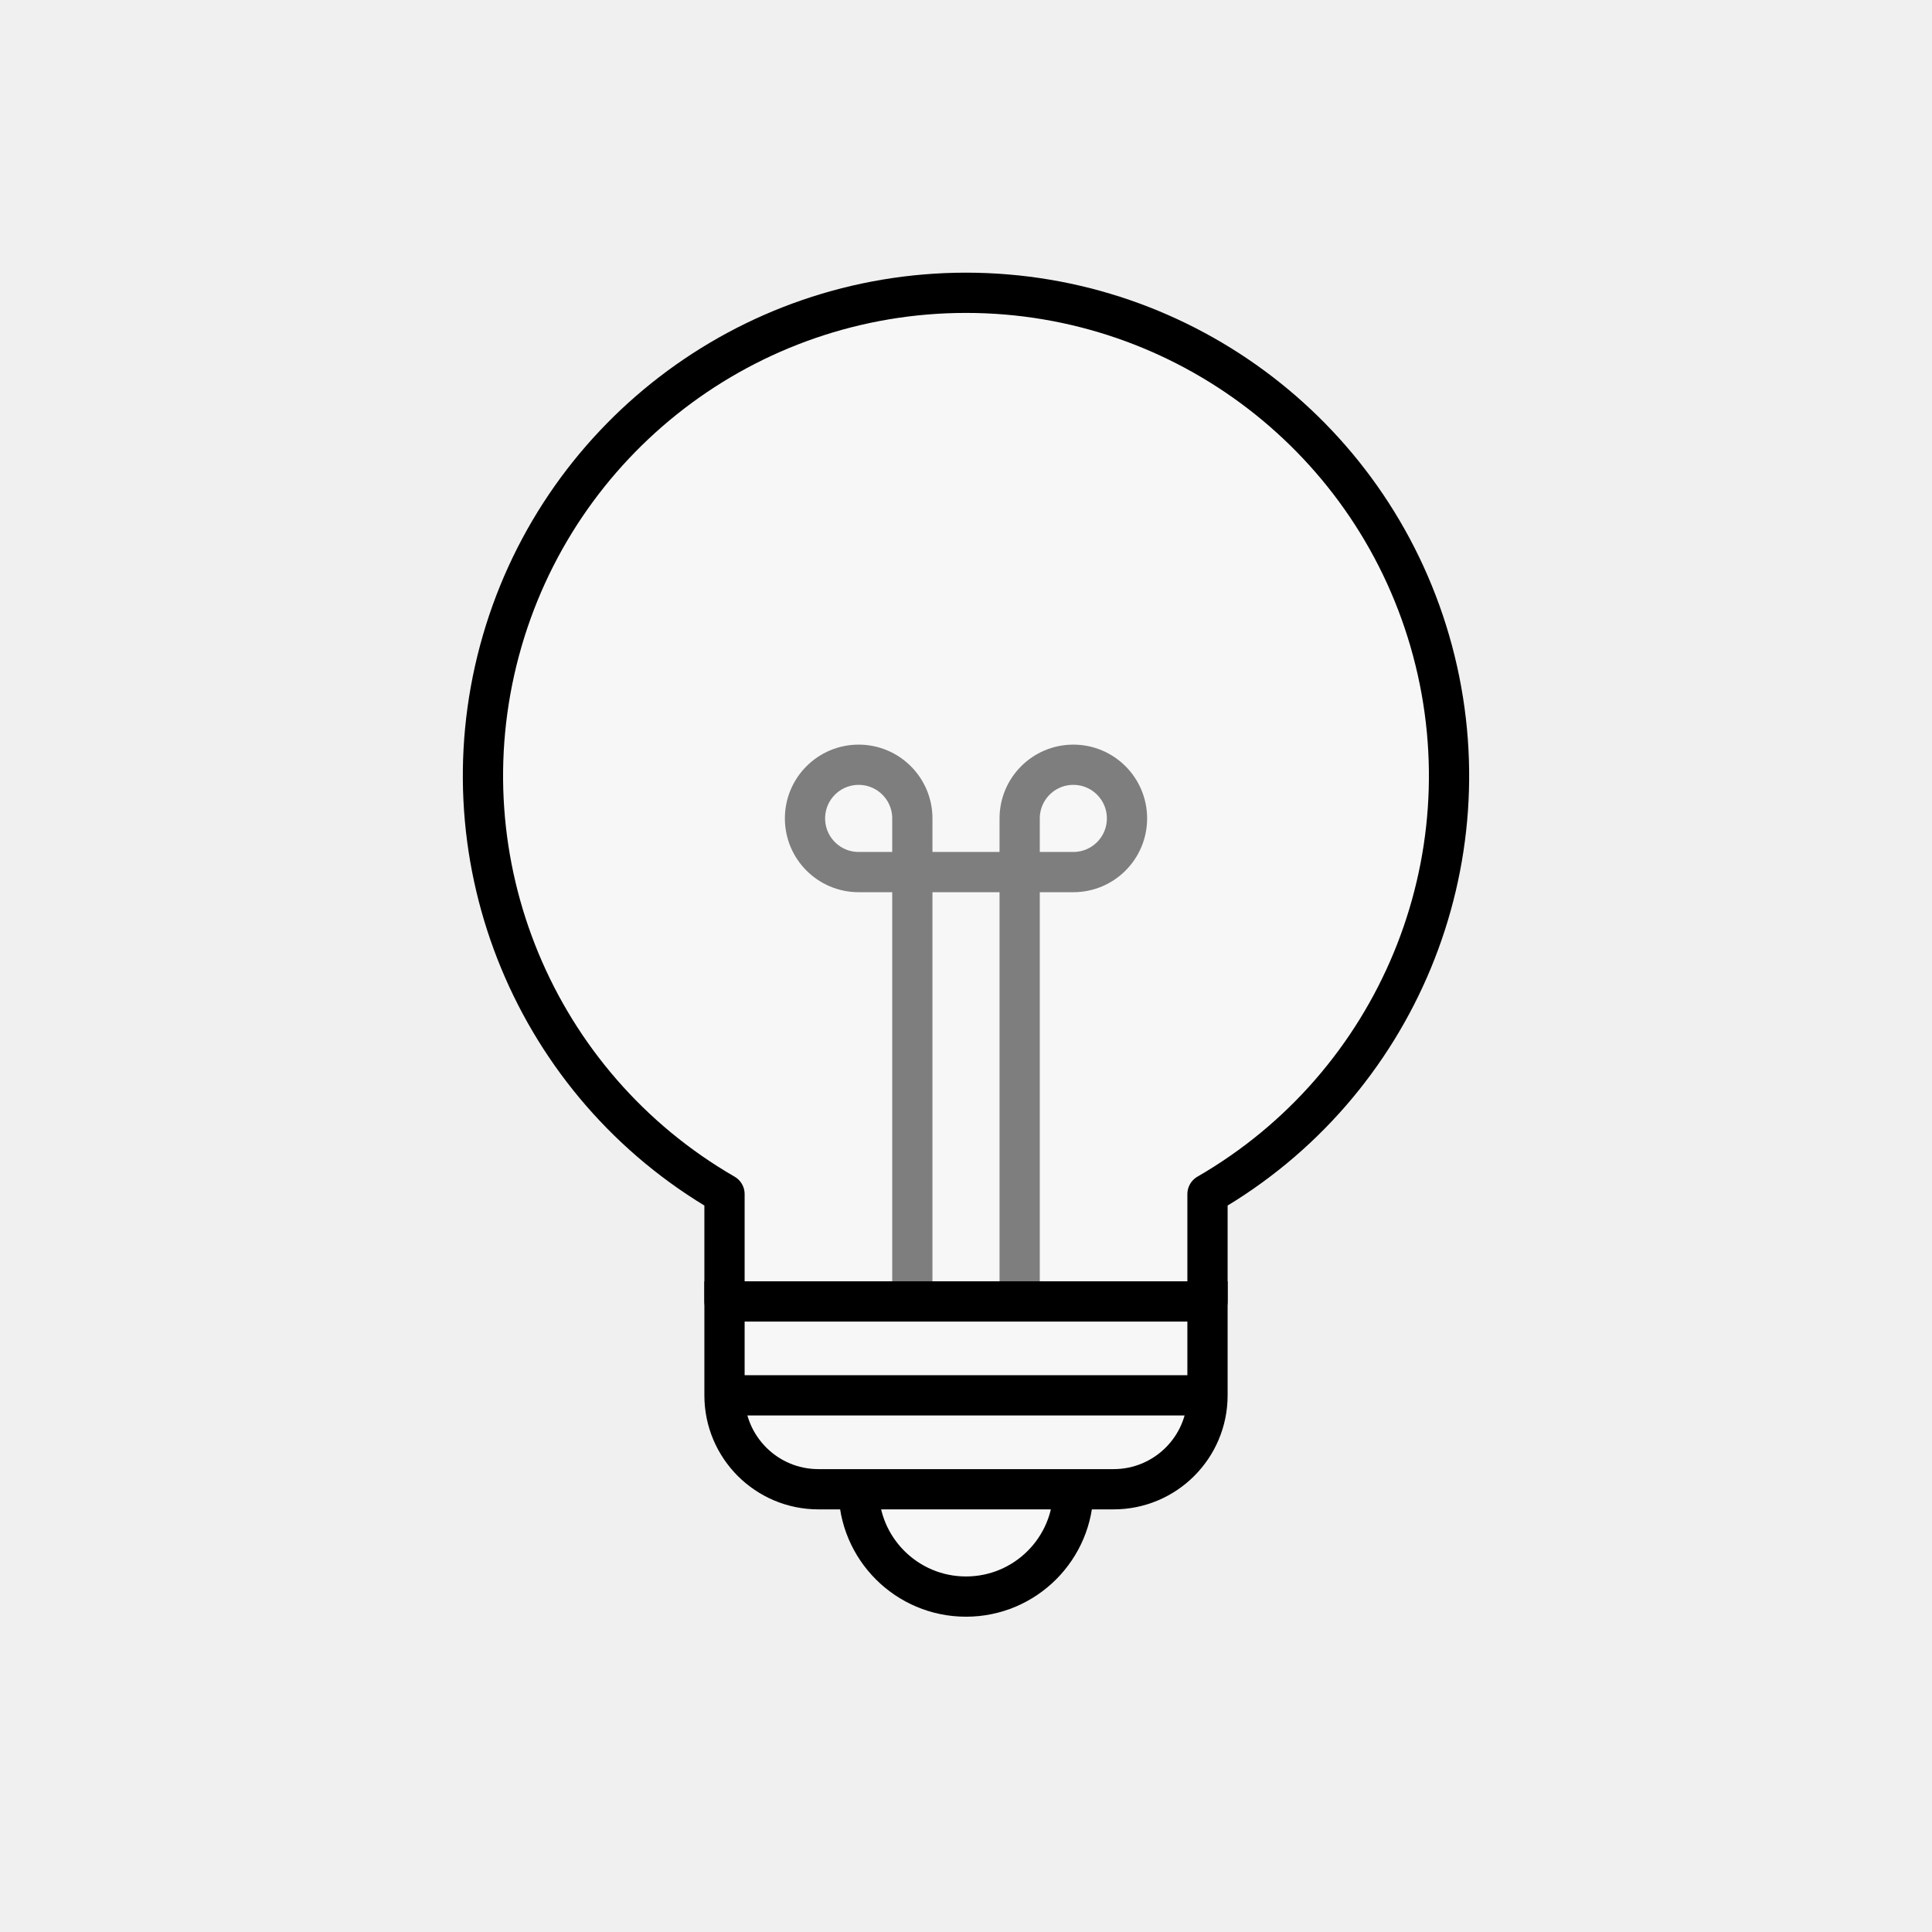
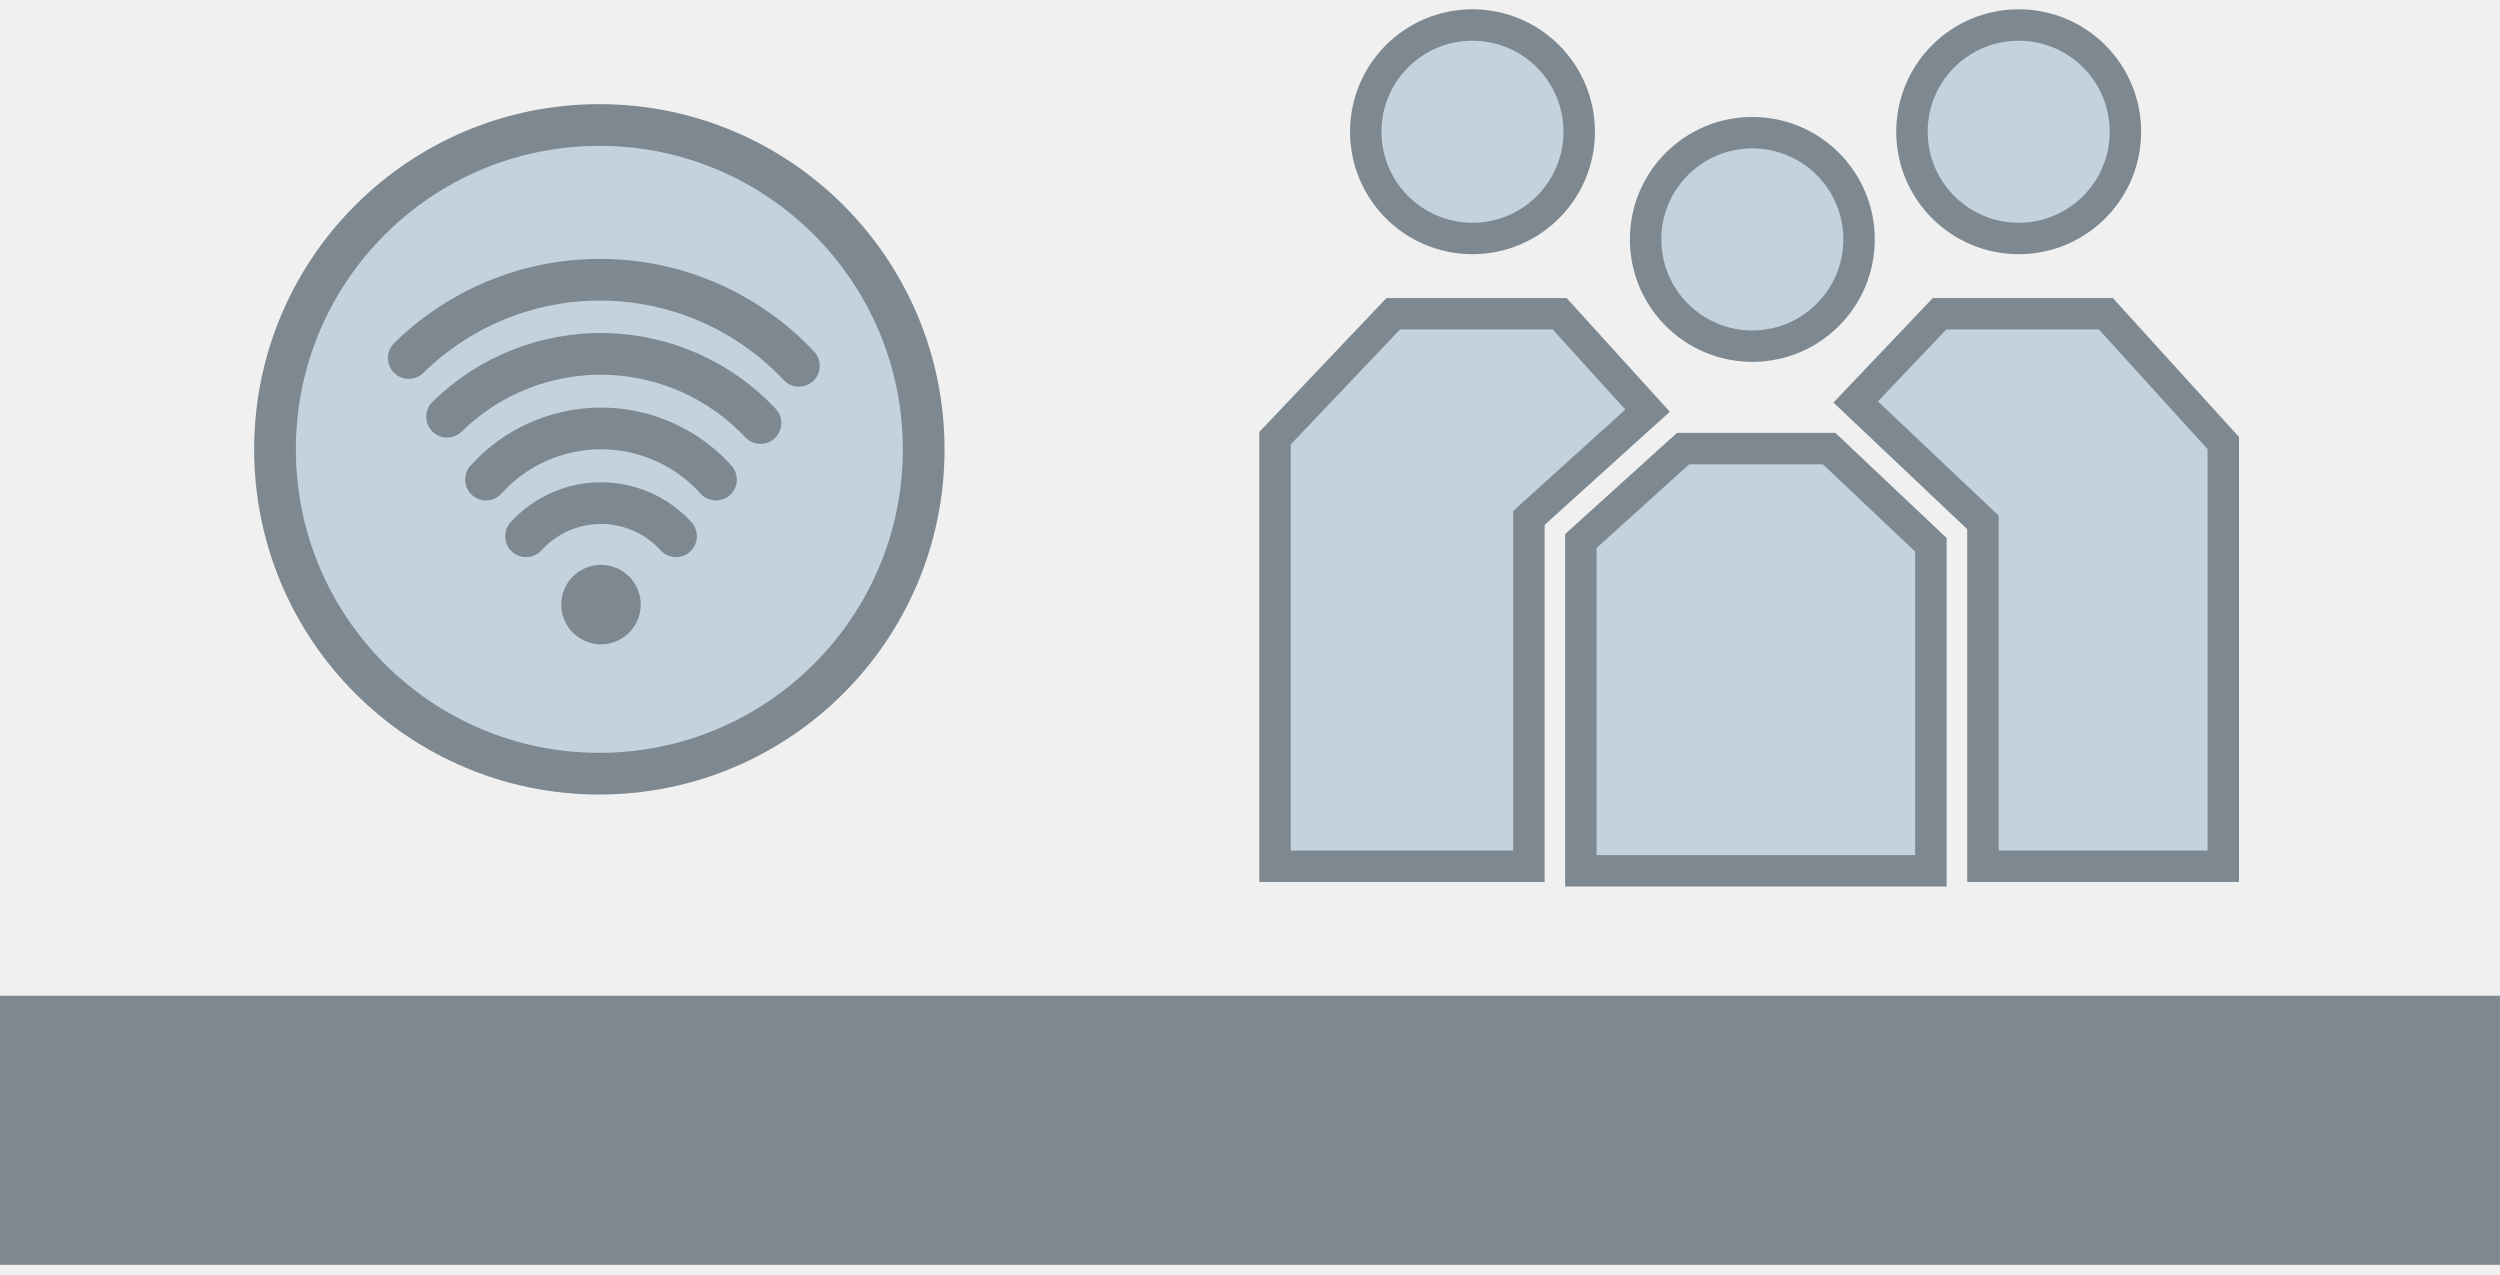
- <svg xmlns="http://www.w3.org/2000/svg" viewBox="0 0 144 144">
-   <path style="fill:none;stroke:#000000;stroke-width:3;stroke-linecap:butt;stroke-linejoin:miter;stroke-dasharray:none;stroke-opacity:1" d="M 68,97 V 61 a 4,4 0 1 0 -4,4 h 16 a 4,4 0 1 0 -4,-4 v 36" id="filament" />
-   <path style="fill:#ffffff;fill-opacity:0.496;stroke:#000000;stroke-width:3;stroke-linecap:butt;stroke-linejoin:miter;stroke-dasharray:none;stroke-opacity:1" d="m 54,97 h 36 v 7 a 7,7 0 0 1 -7,7 H 61 a 7,7 0 0 1 -7,-7 z m 10,14 a 8,8 0 0 0 16,0 z" id="screw" />
-   <path style="fill:none;stroke:#000000;stroke-width:3;stroke-linecap:butt;stroke-linejoin:miter;stroke-dasharray:none;stroke-opacity:1" d="M 54,104 H 90" id="screw-mid" />
-   <path style="fill:#ffffff;fill-opacity:0.496;stroke:#000000;stroke-width:3px;stroke-linecap:butt;stroke-linejoin:round;stroke-opacity:1" d="m 54,97 v -8 a 36,36 0 1 1 36,0 v 8 z" id="path1787" />
+ <svg xmlns="http://www.w3.org/2000/svg" width="100" height="51" viewBox="0 0 100 51" fill="none">
+   <g opacity="0.5">
+     <path d="M99.997 39.829L0 39.829L0 50.593L99.997 50.593V39.829Z" fill="#091f2f" />
+     <path d="M65.903 16.426L61.157 20.716V34.649H51V17.53L55.729 12.55H62.386L65.903 16.426Z" fill="#98b3cb" stroke="#091f2f" stroke-width="1.257" />
+     <path d="M58.899 9.539C61.257 9.539 63.168 7.627 63.168 5.269C63.168 2.911 61.257 1 58.899 1C56.541 1 54.63 2.911 54.63 5.269C54.63 7.627 56.541 9.539 58.899 9.539Z" fill="#98b3cb" stroke="#091f2f" stroke-width="1.257" />
+     <path d="M88.931 17.722V34.649H79.317V20.896L74.228 16.079L77.582 12.55H84.235L88.931 17.722Z" fill="#98b3cb" stroke="#091f2f" stroke-width="1.257" />
+     <path d="M80.748 9.539C83.106 9.539 85.017 7.627 85.017 5.269C85.017 2.911 83.106 1 80.748 1C78.39 1 76.478 2.911 76.478 5.269C76.478 7.627 78.39 9.539 80.748 9.539Z" fill="#98b3cb" stroke="#091f2f" stroke-width="1.257" />
+     <path d="M77.235 21.791V34.833H63.235V21.64L67.082 18.161L67.325 17.944H73.166L77.235 21.791Z" fill="#98b3cb" stroke="#091f2f" stroke-width="1.257" />
+     <path d="M70.093 13.846C72.451 13.846 74.362 11.934 74.362 9.576C74.362 7.218 72.451 5.307 70.093 5.307C67.735 5.307 65.824 7.218 65.824 9.576C65.824 11.934 67.735 13.846 70.093 13.846Z" fill="#98b3cb" stroke="#091f2f" stroke-width="1.257" />
+     <circle cx="24" cy="18" r="13" fill="#98b3cb" />
+     <path d="M23.974 30.947C31.139 30.947 36.947 25.139 36.947 17.974C36.947 10.808 31.139 5 23.974 5C16.808 5 11 10.808 11 17.974C11 25.139 16.808 30.947 23.974 30.947Z" stroke="#091f2f" stroke-width="1.668" stroke-miterlimit="10" />
+     <path d="M24.04 25.773C24.918 25.773 25.629 25.061 25.629 24.183C25.629 23.305 24.918 22.594 24.04 22.594C23.162 22.594 22.45 23.305 22.45 24.183C22.45 25.061 23.162 25.773 24.04 25.773Z" fill="#091f2f" />
+     <path d="M30.419 16.921C29.619 16.069 28.658 15.386 27.59 14.911C26.523 14.436 25.372 14.18 24.204 14.156C23.036 14.133 21.875 14.343 20.79 14.774C19.704 15.206 18.716 15.85 17.883 16.669" stroke="#091f2f" stroke-width="1.668" stroke-miterlimit="10" stroke-linecap="round" />
+     <path d="M31.955 14.633C30.96 13.573 29.763 12.722 28.435 12.131C27.106 11.54 25.673 11.22 24.219 11.191C22.765 11.162 21.32 11.423 19.969 11.961C18.618 12.498 17.388 13.3 16.351 14.319" stroke="#091f2f" stroke-width="1.668" stroke-miterlimit="10" stroke-linecap="round" />
+     <path d="M27.041 21.45C26.661 21.033 26.198 20.699 25.681 20.471C25.165 20.243 24.606 20.125 24.042 20.125C23.477 20.125 22.919 20.243 22.402 20.471C21.886 20.699 21.422 21.033 21.042 21.45" stroke="#091f2f" stroke-width="1.668" stroke-miterlimit="10" stroke-linecap="round" />
+     <path d="M28.639 19.183C28.058 18.539 27.349 18.024 26.557 17.672C25.764 17.319 24.907 17.137 24.04 17.137C23.172 17.137 22.315 17.319 21.522 17.672C20.73 18.024 20.02 18.539 19.44 19.183" stroke="#091f2f" stroke-width="1.668" stroke-miterlimit="10" stroke-linecap="round" />
+   </g>
</svg>
